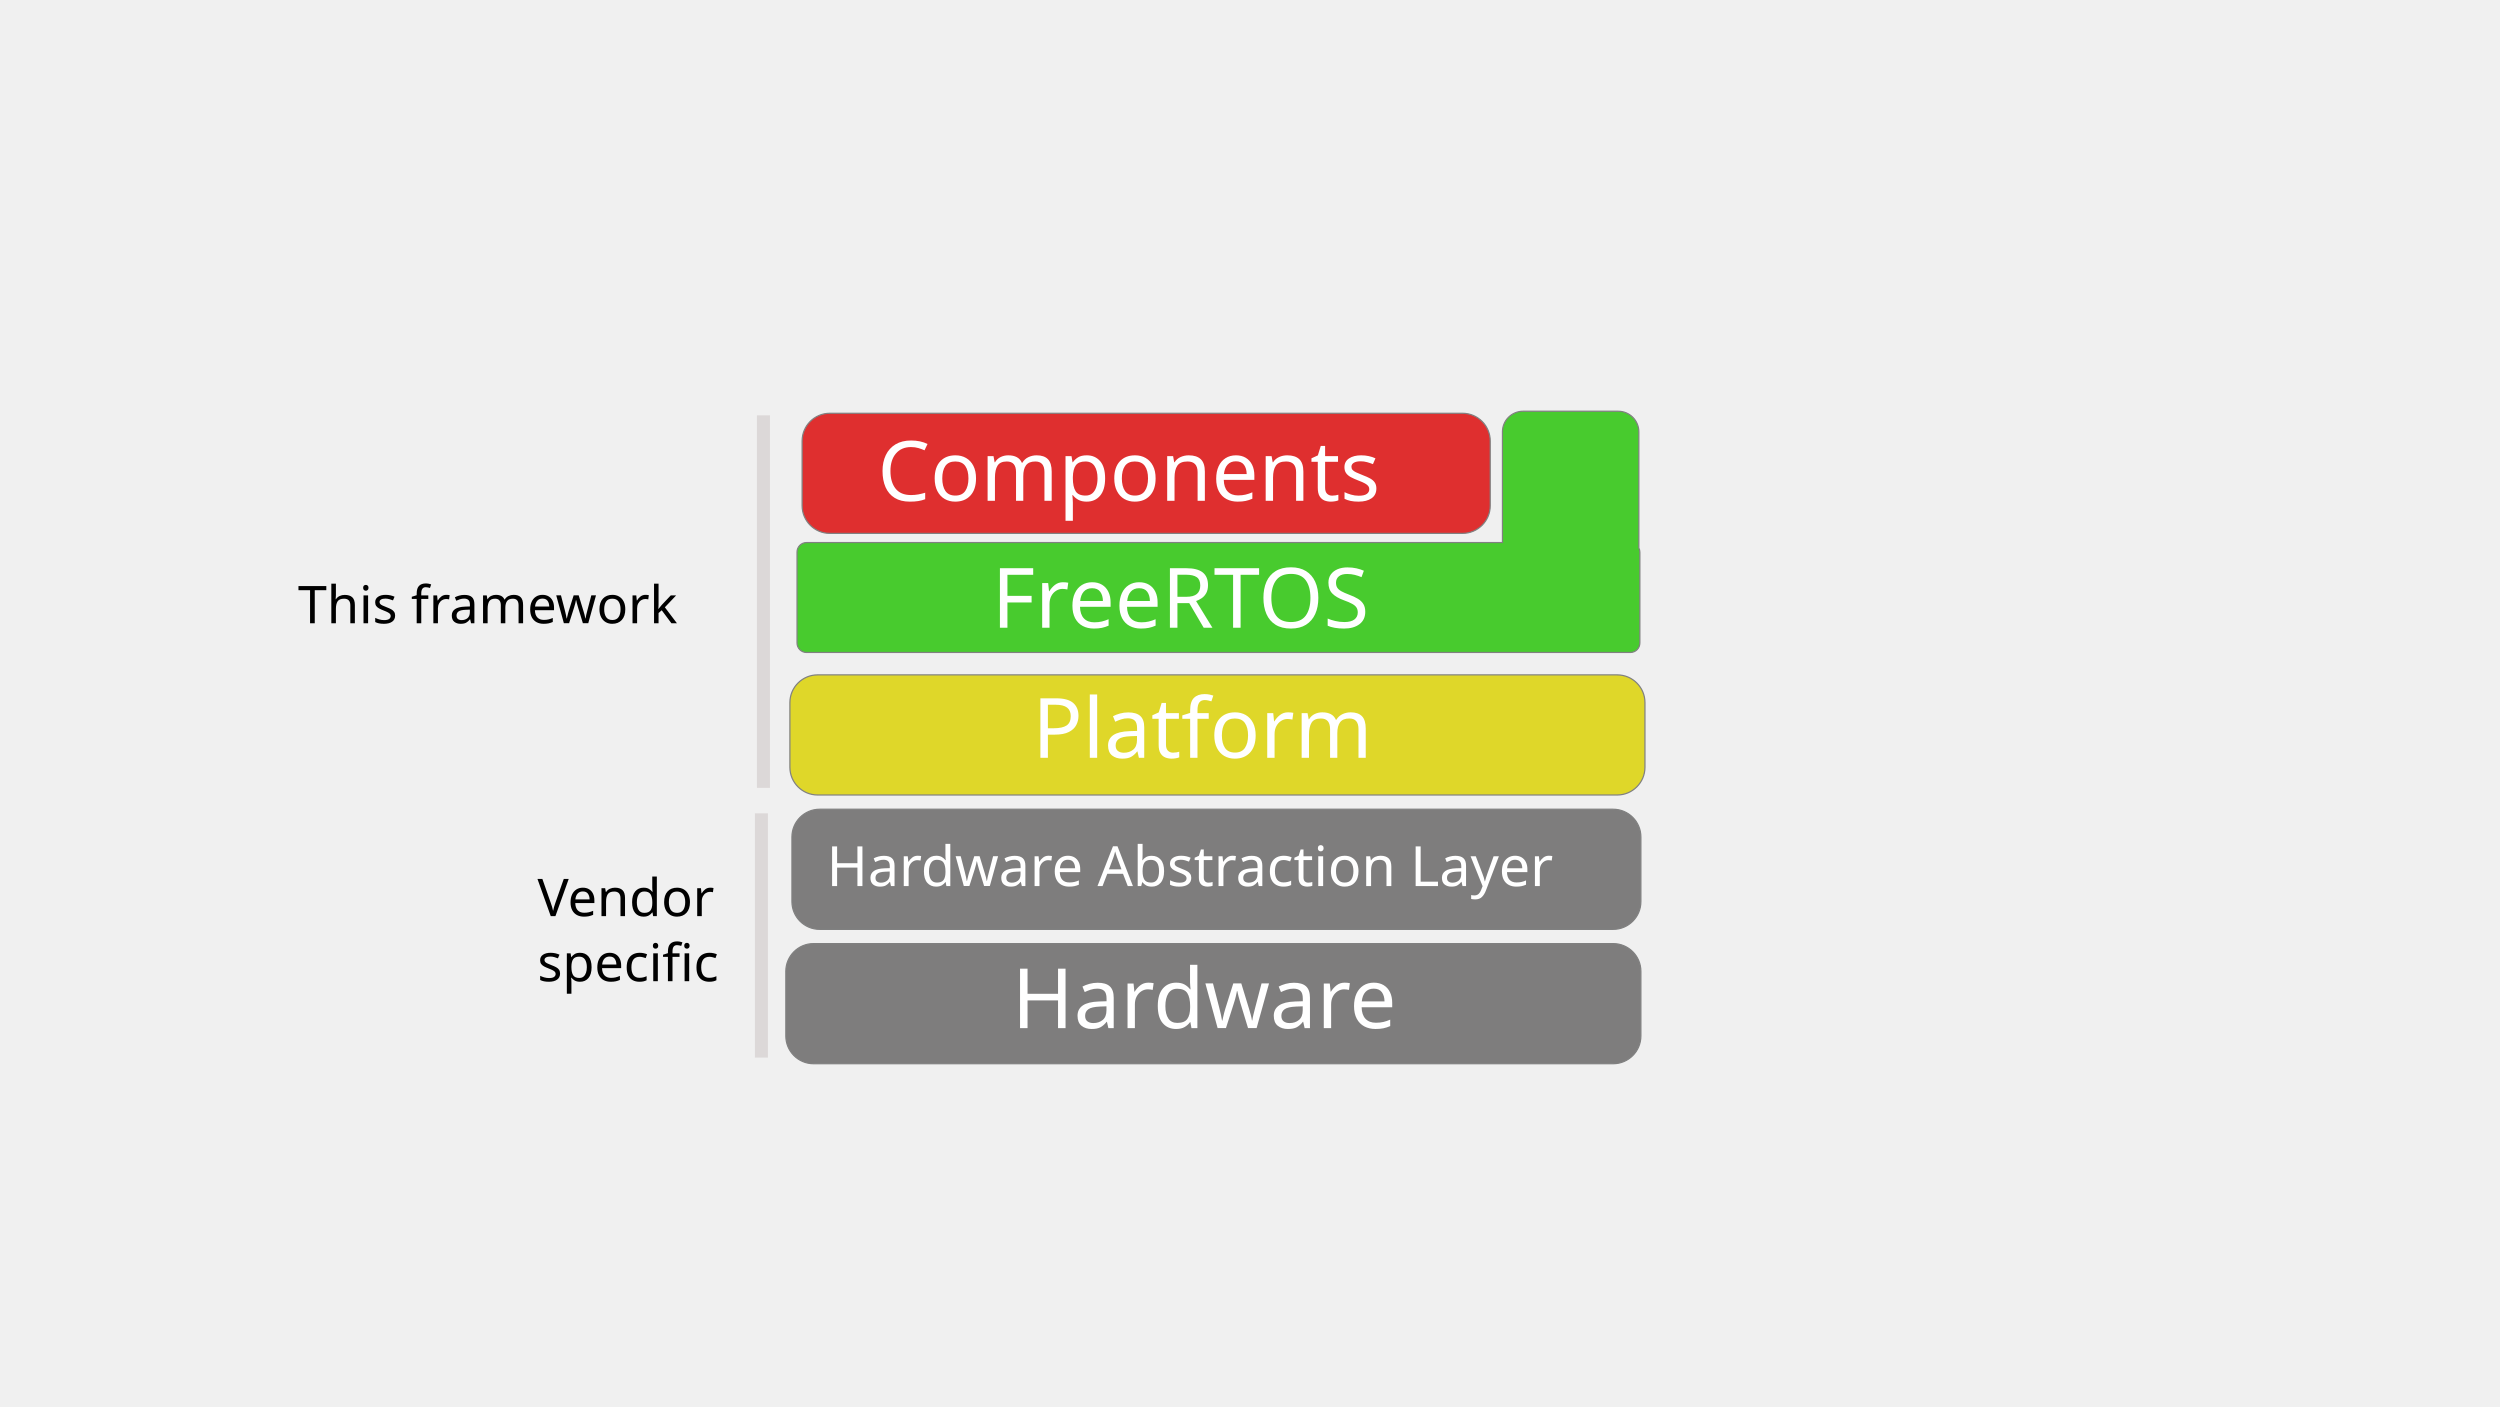
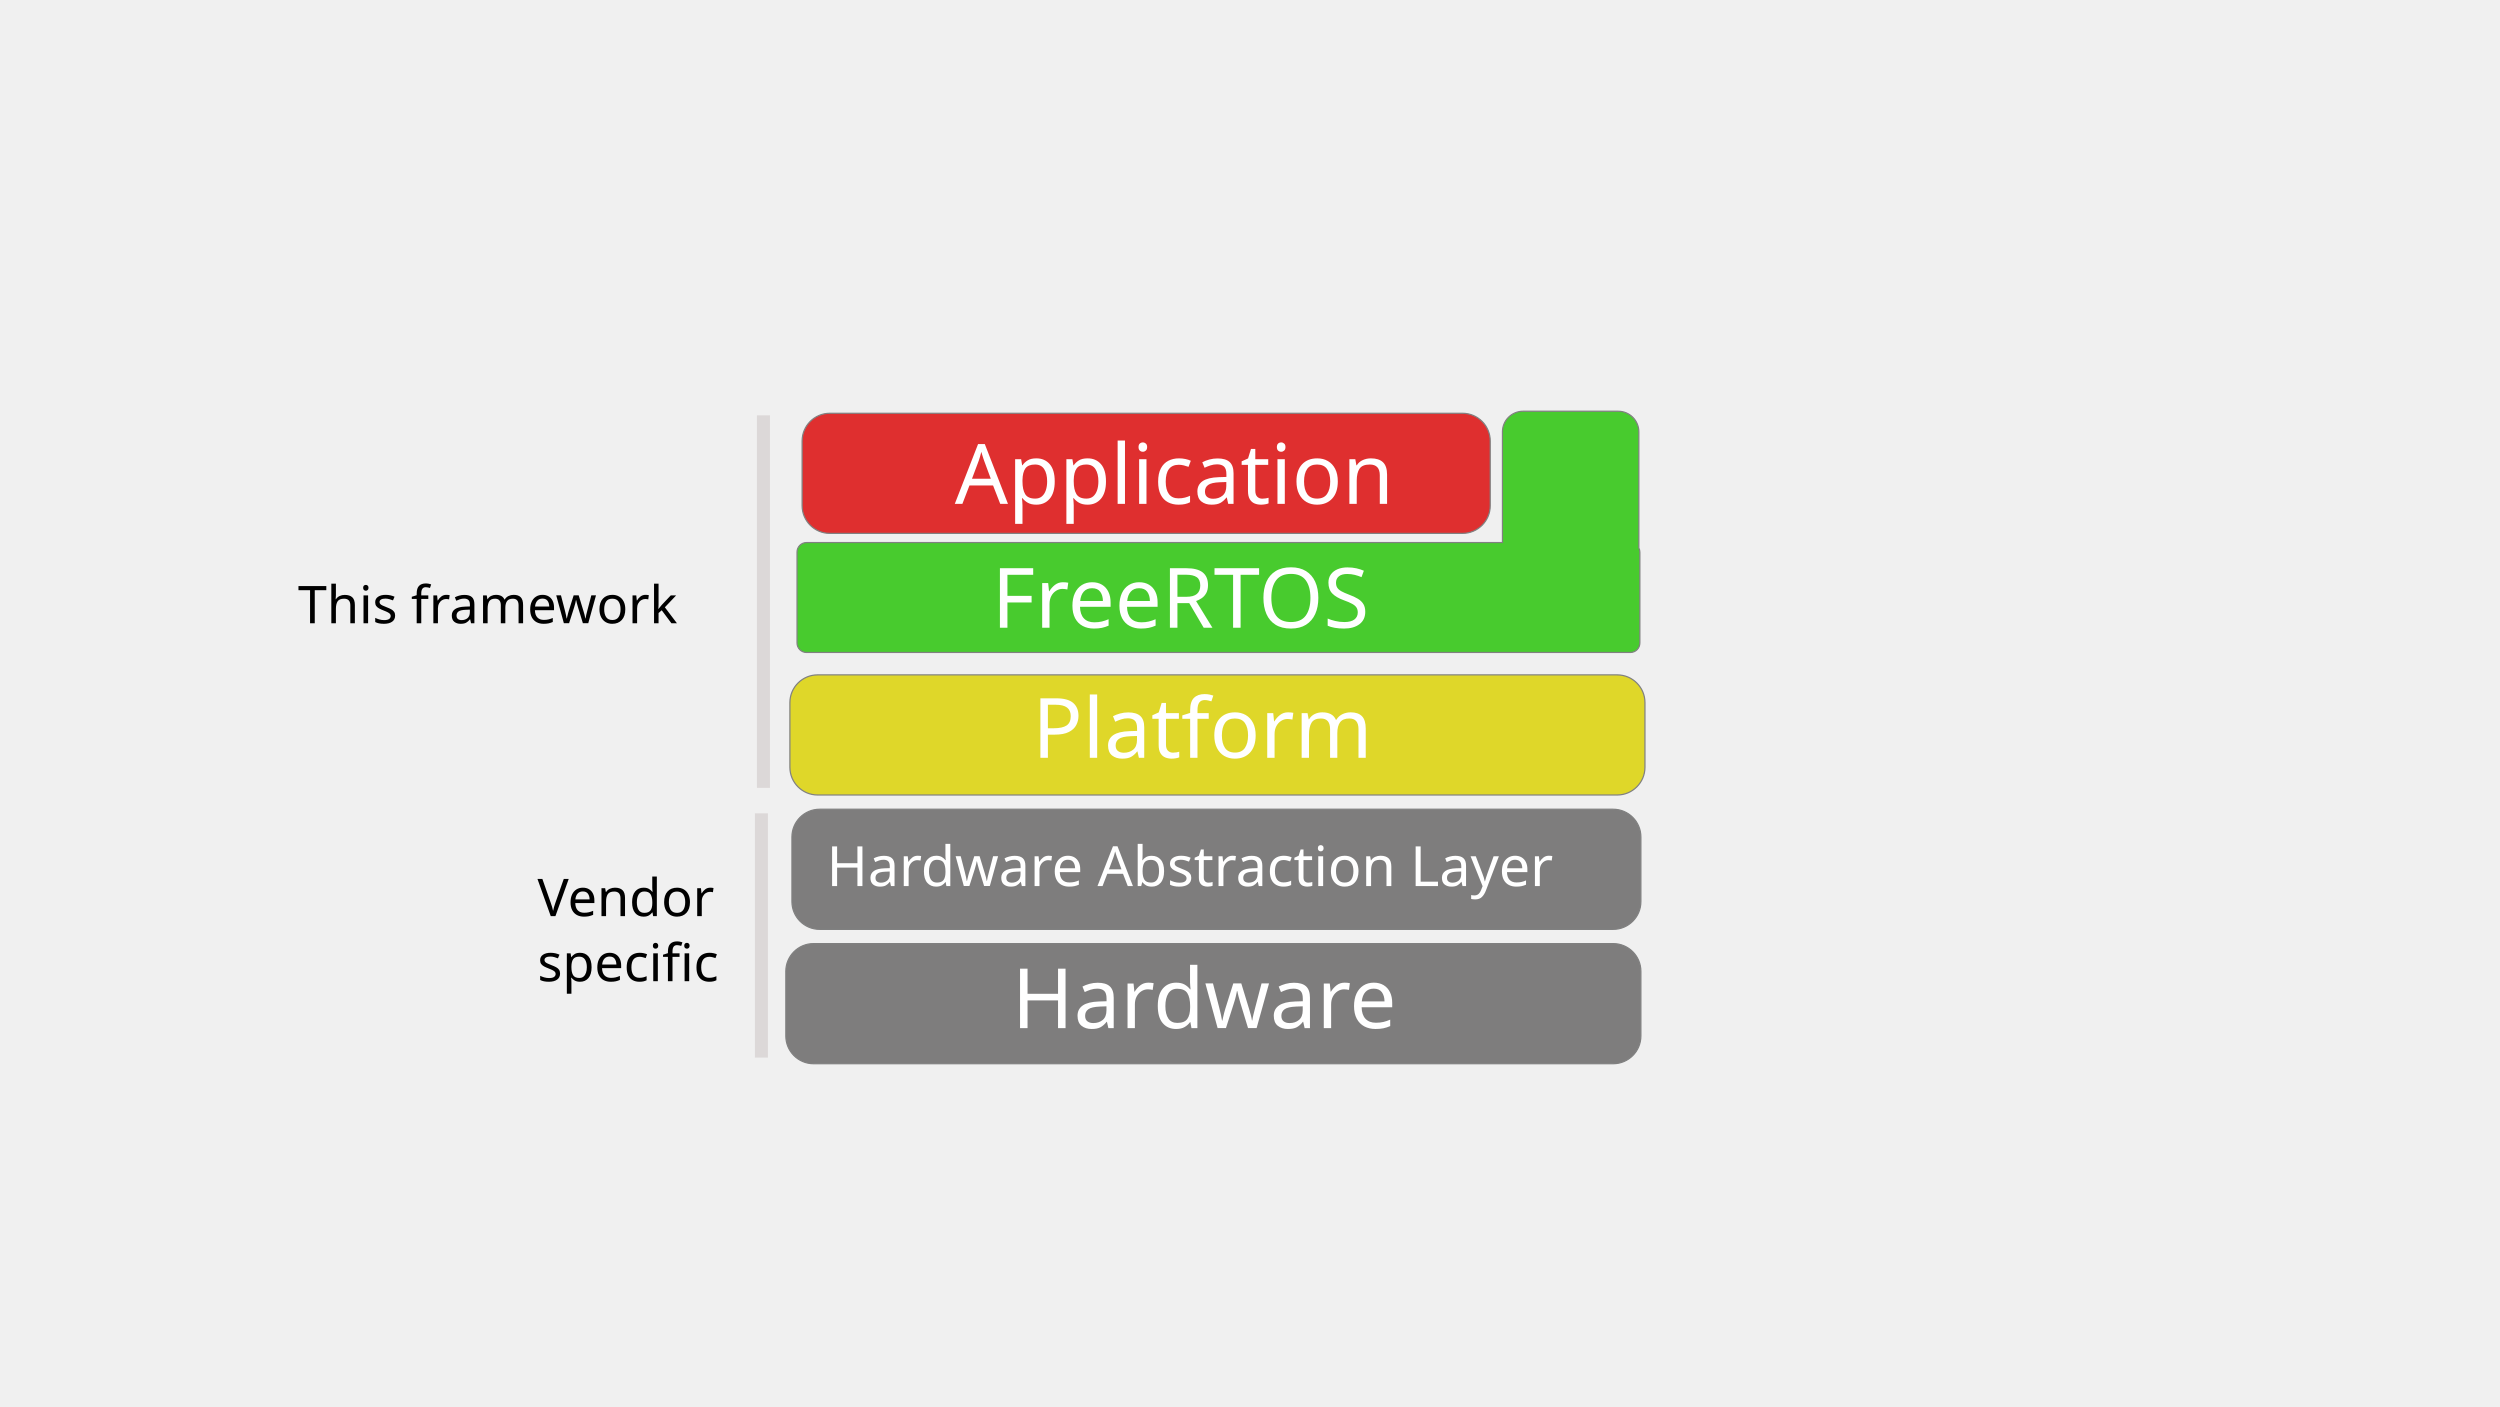
<svg xmlns="http://www.w3.org/2000/svg" width="1920" height="1080" viewBox="0 0 1920 1080" version="1.1" id="svg5">
  <defs id="defs2">
    </defs>
  <g id="layer1">
    <rect style="fill:#df2f2f;fill-opacity:1;stroke:#808080;stroke-width:0.945" id="rect181" width="528.469" height="92.248" x="616.026" y="317.394" ry="21.311" />
    <rect style="fill:#7e7d7d;fill-opacity:1;stroke:#808080;stroke-width:0.945" id="rect181-6" width="656.678" height="92.248" x="603.518" y="724.69" ry="21.311" />
    <rect style="fill:#dfd729;fill-opacity:1;stroke:#808080;stroke-width:0.945" id="rect181-6-6" width="656.678" height="92.248" x="606.645" y="518.306" ry="21.311" />
    <rect style="fill:#7e7d7d;fill-opacity:1;stroke:#808080;stroke-width:0.945" id="rect181-6-0" width="651.987" height="92.248" x="608.208" y="621.498" ry="21.311" />
-     <text xml:space="preserve" style="font-style:normal;font-variant:normal;font-weight:normal;font-stretch:normal;font-size:64px;line-height:1.25;font-family:sans-serif;-inkscape-font-specification:'sans-serif, Normal';font-variant-ligatures:normal;font-variant-caps:normal;font-variant-numeric:normal;font-variant-east-asian:normal;fill:#ffffff;fill-opacity:1;stroke:none" x="673.876" y="384.625" id="text950">
-       <tspan id="tspan948" x="673.876" y="384.625">Components</tspan>
+     <text xml:space="preserve" style="font-style:normal;font-variant:normal;font-weight:normal;font-stretch:normal;font-size:64px;line-height:1.25;font-family:sans-serif;-inkscape-font-specification:'sans-serif, Normal';font-variant-ligatures:normal;font-variant-caps:normal;font-variant-numeric:normal;font-variant-east-asian:normal;fill:#ffffff;fill-opacity:1;stroke:none" x="733.29" y="386.95" id="text950">
+       <tspan id="tspan867" x="733.29" y="386.95">Application</tspan>
    </text>
    <text xml:space="preserve" style="font-style:normal;font-variant:normal;font-weight:normal;font-stretch:normal;font-size:64px;line-height:1.25;font-family:sans-serif;-inkscape-font-specification:'sans-serif, Normal';font-variant-ligatures:normal;font-variant-caps:normal;font-variant-numeric:normal;font-variant-east-asian:normal;fill:#ffffff;fill-opacity:1;stroke:none" x="777.184" y="789.628" id="text950-7">
      <tspan id="tspan948-9" x="777.184" y="789.628">Hardware</tspan>
    </text>
    <text xml:space="preserve" style="font-style:normal;font-variant:normal;font-weight:normal;font-stretch:normal;font-size:64px;line-height:1.25;font-family:sans-serif;-inkscape-font-specification:'sans-serif, Normal';font-variant-ligatures:normal;font-variant-caps:normal;font-variant-numeric:normal;font-variant-east-asian:normal;fill:#ffffff;fill-opacity:1;stroke:none" x="792.821" y="582.004" id="text950-7-5">
      <tspan id="tspan1326" x="792.821" y="582.004">Platform</tspan>
    </text>
    <path id="rect1004-8" style="fill:#48cb2e;fill-opacity:1;stroke:#808080;stroke-width:0.945" d="M 1169.758 315.83 C 1160.959 315.83 1153.877 322.915 1153.877 331.713 L 1153.877 416.678 L 619.447 416.678 C 615.386 416.678 612.117 419.947 612.117 424.008 L 612.117 493.777 C 612.117 497.838 615.386 501.107 619.447 501.107 L 1252.084 501.107 C 1256.145 501.107 1259.414 497.838 1259.414 493.777 L 1259.414 424.008 C 1259.414 422.859 1259.1 421.808 1258.633 420.842 L 1258.633 331.713 C 1258.633 322.915 1251.548 315.83 1242.75 315.83 L 1169.758 315.83 z " />
    <text xml:space="preserve" style="font-style:normal;font-variant:normal;font-weight:normal;font-stretch:normal;font-size:64px;line-height:1.25;font-family:sans-serif;-inkscape-font-specification:'sans-serif, Normal';font-variant-ligatures:normal;font-variant-caps:normal;font-variant-numeric:normal;font-variant-east-asian:normal;fill:#ffffff;fill-opacity:1;stroke:none" x="761.74" y="482.095" id="text950-7-5-6">
      <tspan id="tspan1326-2" x="761.74" y="482.095">FreeRTOS</tspan>
    </text>
    <text xml:space="preserve" style="font-style:normal;font-variant:normal;font-weight:normal;font-stretch:normal;font-size:42.667px;line-height:1.25;font-family:sans-serif;-inkscape-font-specification:'sans-serif, Normal';font-variant-ligatures:normal;font-variant-caps:normal;font-variant-numeric:normal;font-variant-east-asian:normal;fill:#ffffff;fill-opacity:1;stroke:none" x="634.906" y="680.506" id="text950-7-8">
      <tspan id="tspan1273" x="634.906" y="680.506">Hardware Abstraction Layer</tspan>
      <tspan id="tspan1275" x="634.906" y="733.839" />
    </text>
    <path style="fill:none;stroke:#dcd8d8;stroke-width:10;stroke-linecap:butt;stroke-linejoin:miter;stroke-dasharray:none;stroke-opacity:1" d="m 586.319,318.958 c 0,95.376 0,190.75 0,286.124" id="path4584" />
    <path style="fill:none;stroke:#dcd8d8;stroke-width:10;stroke-linecap:butt;stroke-linejoin:miter;stroke-dasharray:none;stroke-opacity:1" d="m 584.756,624.625 c 0,62.541 0,125.082 0,187.622" id="path4584-2" />
    <text xml:space="preserve" style="font-style:normal;font-weight:normal;font-size:40px;line-height:1.25;font-family:sans-serif;fill:#000000;fill-opacity:1;stroke:none" x="412.769" y="703.583" id="text4626">
      <tspan id="tspan4624" x="412.769" y="703.583">Vendor</tspan>
      <tspan x="412.769" y="753.583" id="tspan4628">specific</tspan>
    </text>
    <text xml:space="preserve" style="font-style:normal;font-variant:normal;font-weight:normal;font-stretch:normal;font-size:40px;line-height:1.25;font-family:sans-serif;-inkscape-font-specification:'sans-serif, Normal';font-variant-ligatures:normal;font-variant-caps:normal;font-variant-numeric:normal;font-variant-east-asian:normal;fill:#000000;fill-opacity:1;stroke:none" x="176.813" y="478.68" id="text4626-7">
      <tspan id="tspan4668" x="176.813" y="478.68">     This framework</tspan>
    </text>
  </g>
</svg>
